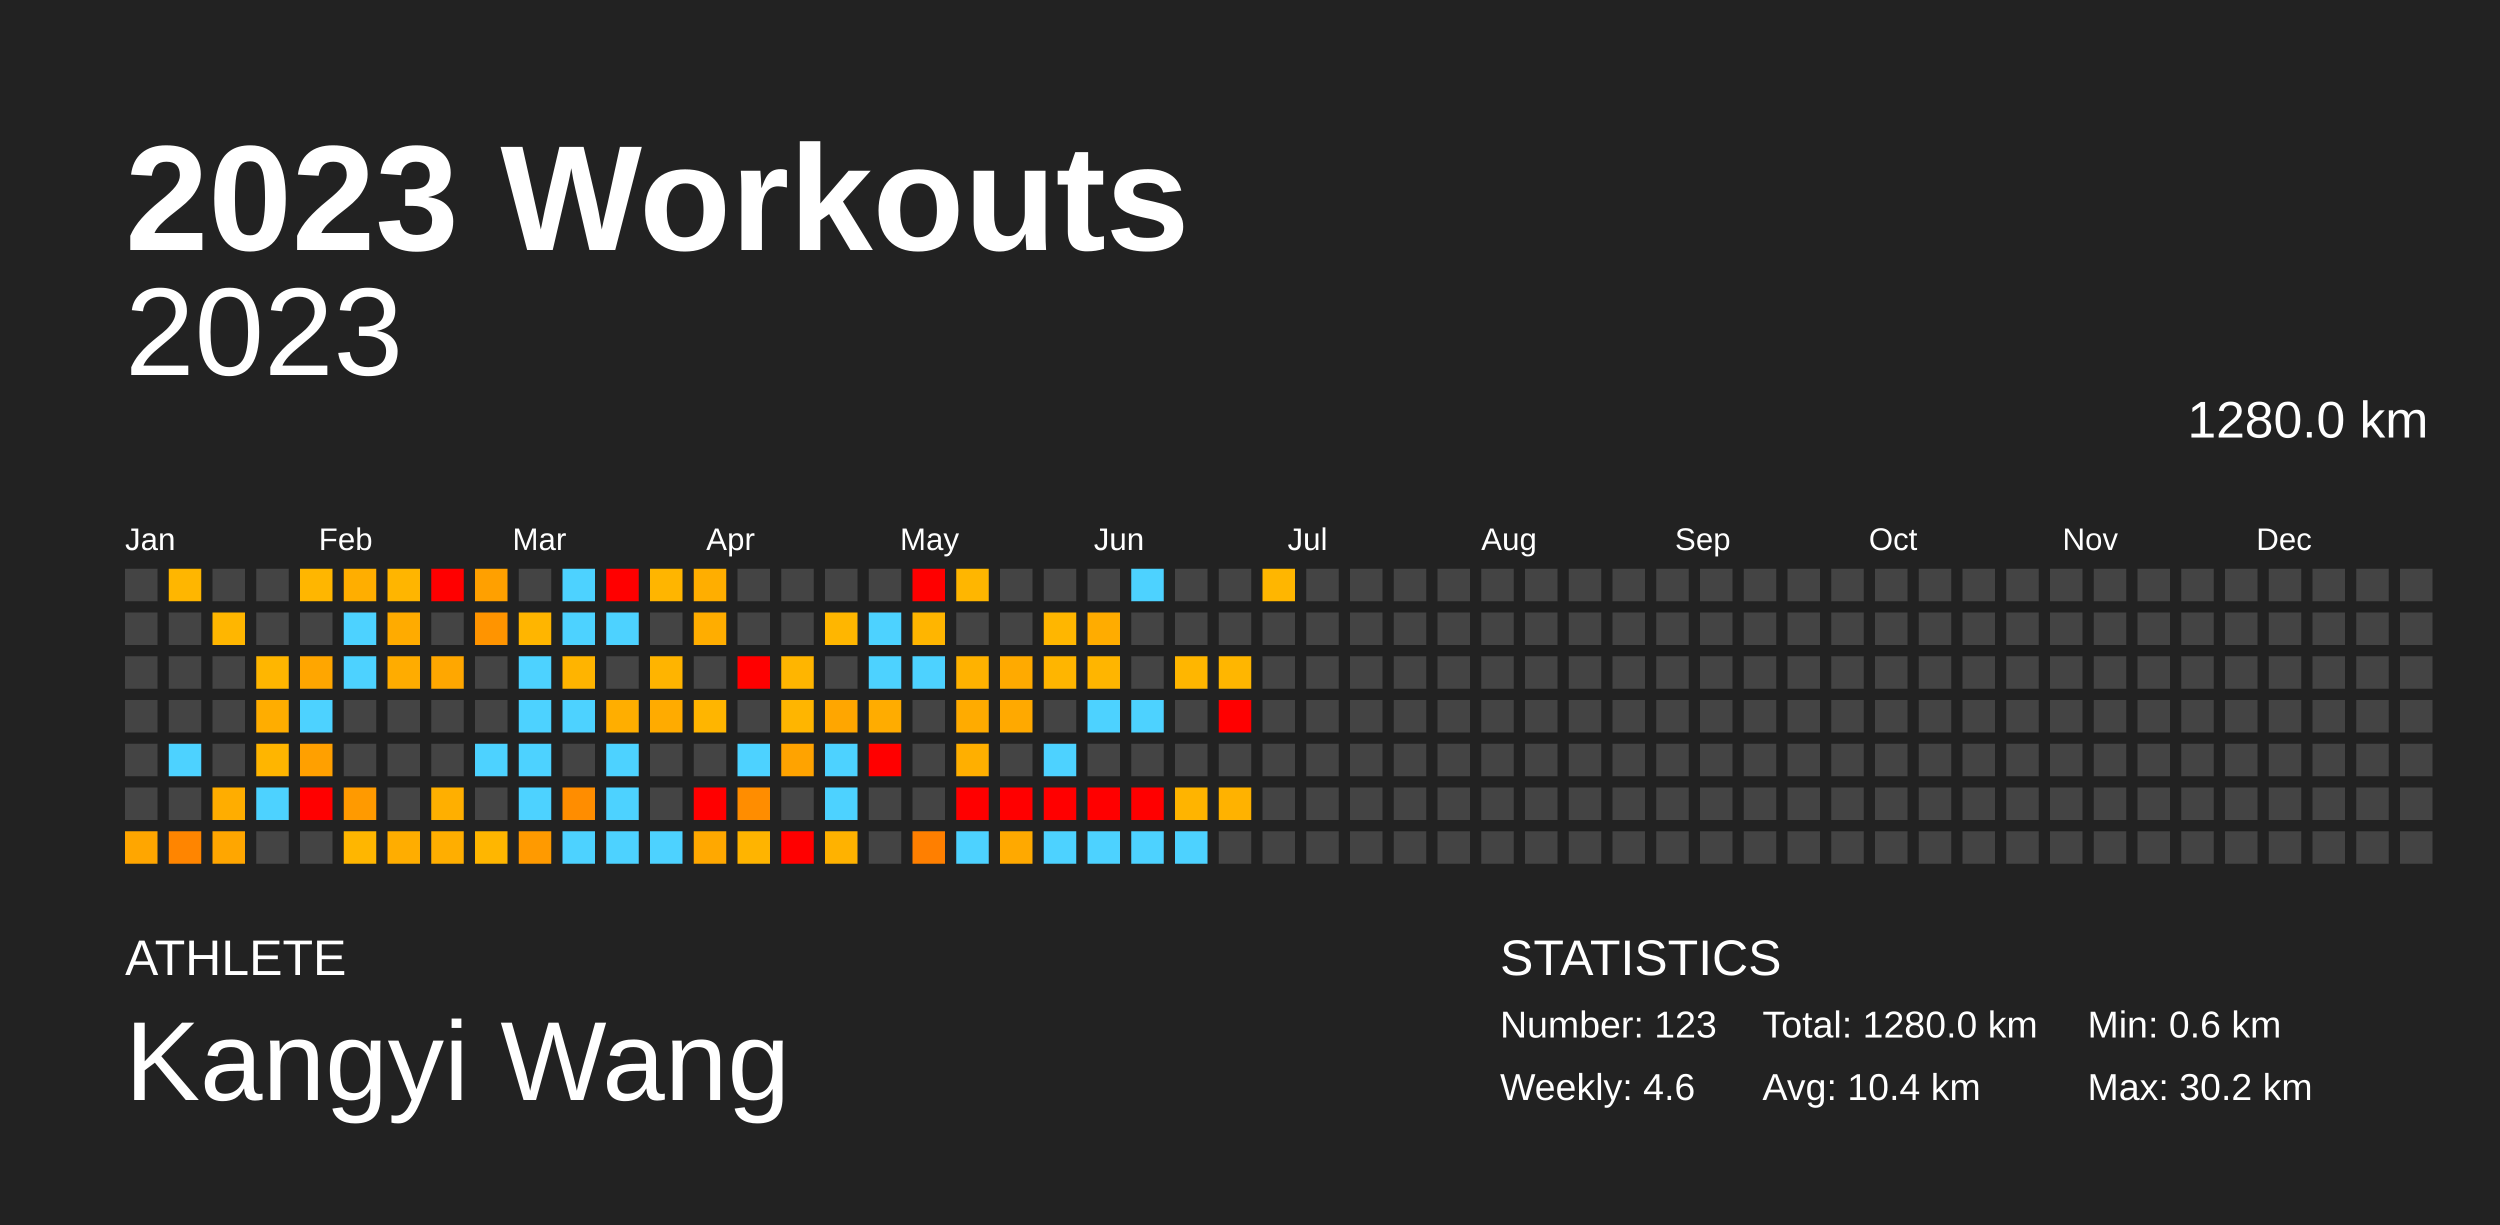
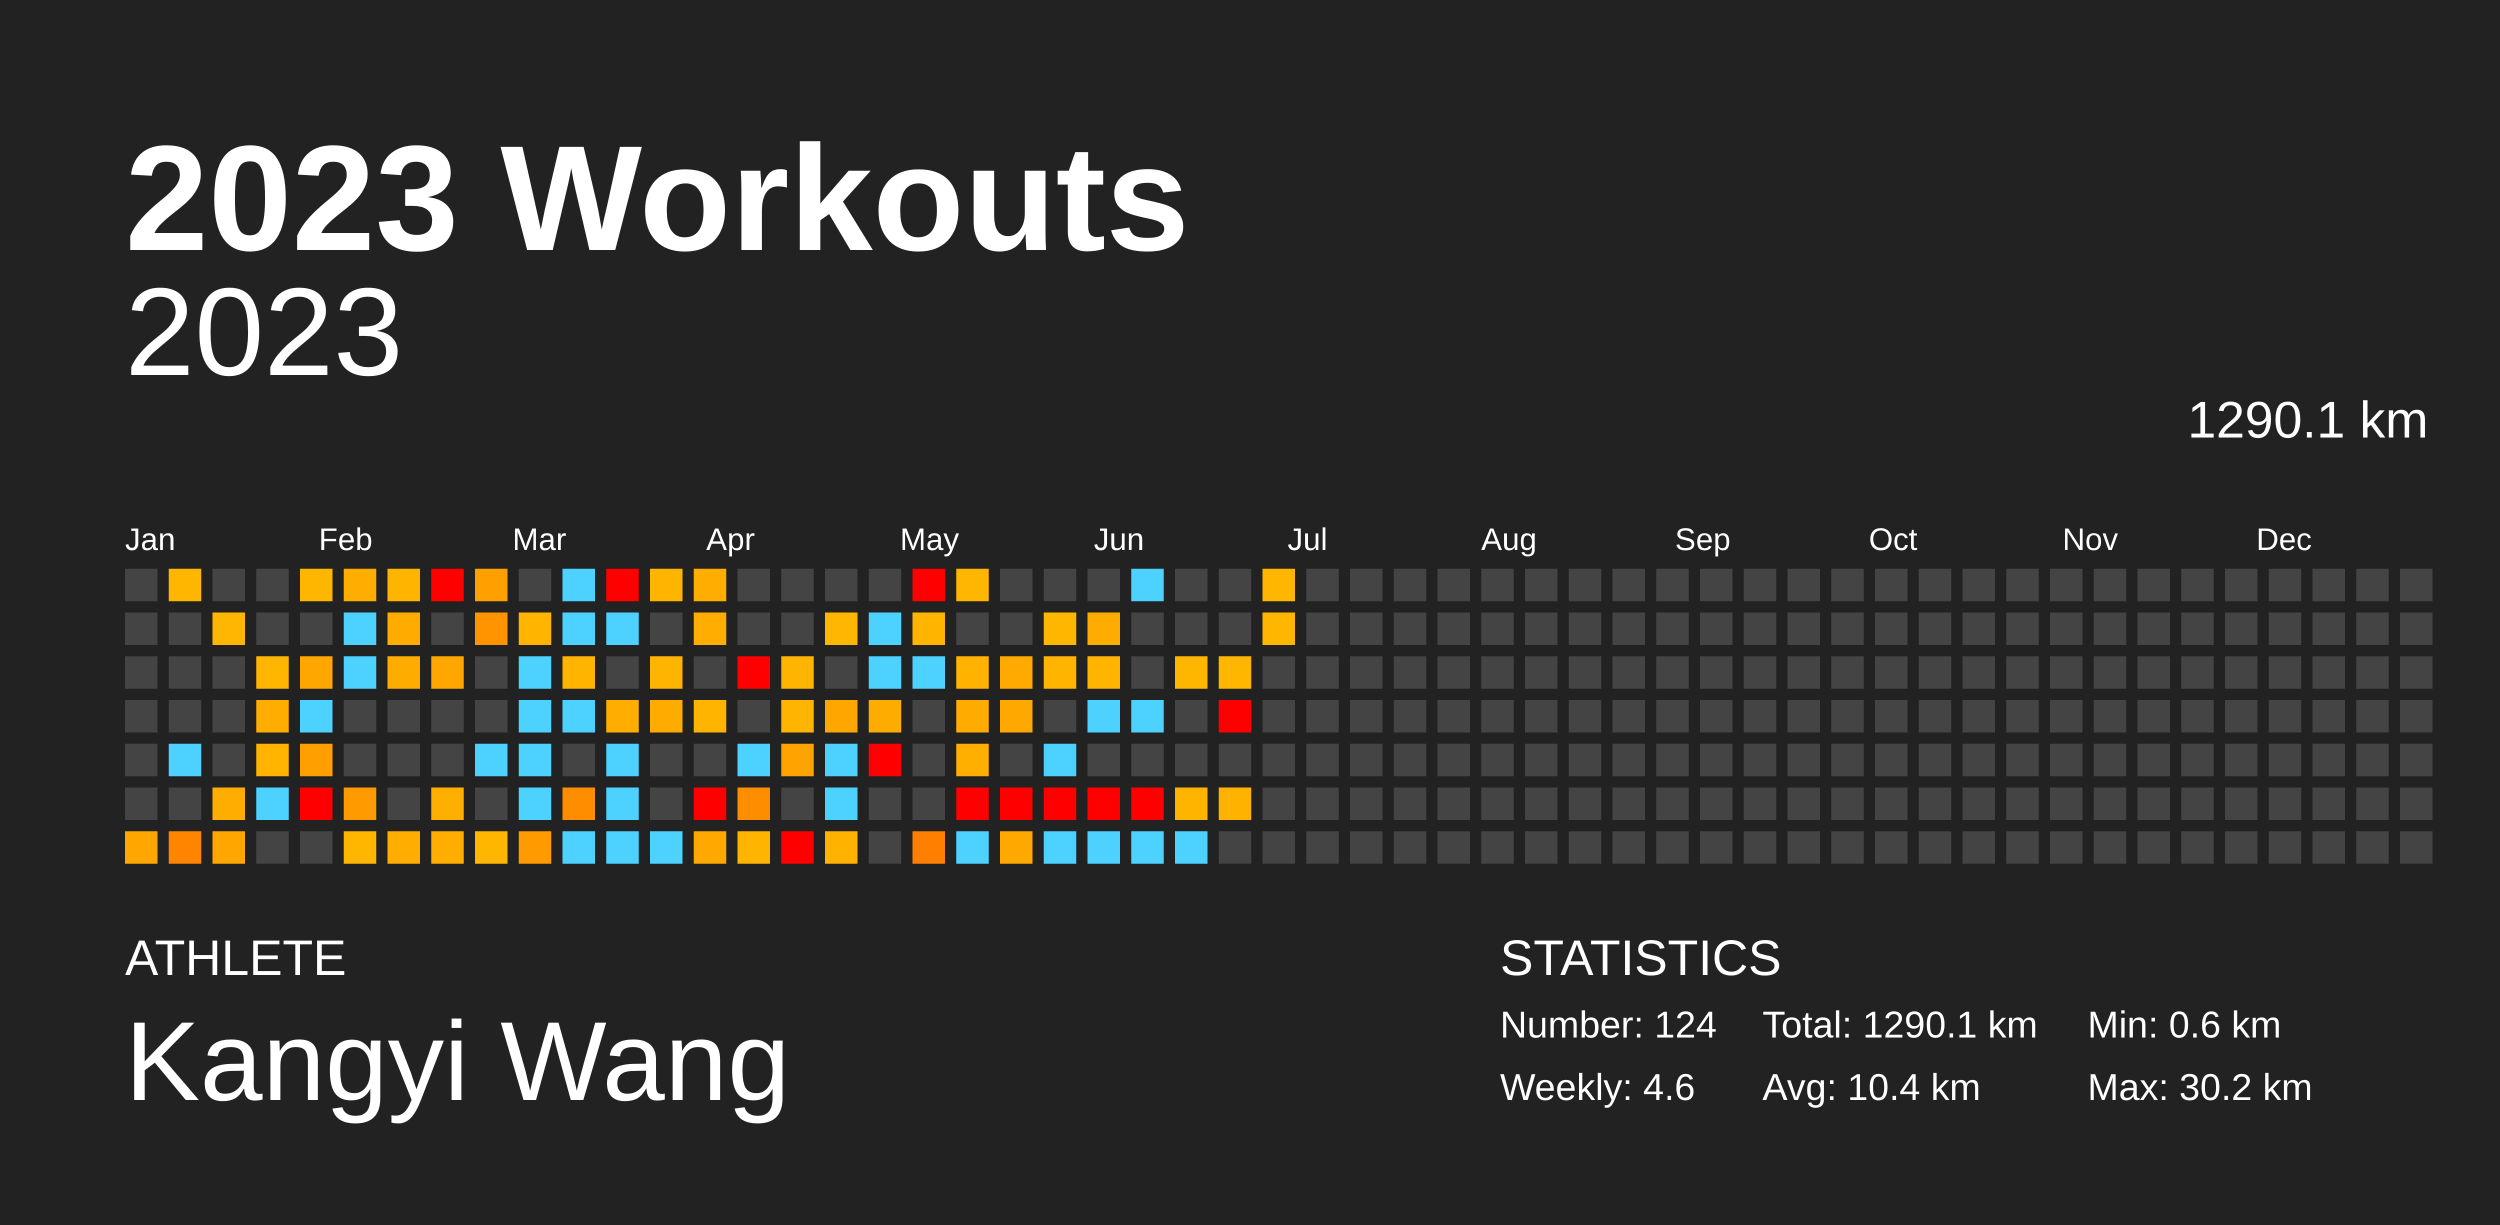
<svg xmlns="http://www.w3.org/2000/svg" baseProfile="full" height="98mm" version="1.1" viewBox="0,0,200,98" width="200mm">
  <defs />
  <rect fill="#222222" height="98" width="200" x="0" y="0" />
  <text fill="#FFFFFF" style="font-size:12px; font-family:Arial; font-weight:bold;" x="10" y="20">2023 Workouts</text>
  <text fill="#FFFFFF" style="font-size:4px; font-family:Arial" x="10" y="78">ATHLETE</text>
  <text fill="#FFFFFF" style="font-size:9px; font-family:Arial" x="10" y="88">Kangyi Wang</text>
  <text fill="#FFFFFF" style="font-size:4px; font-family:Arial" x="120" y="78">STATISTICS</text>
-   <text fill="#FFFFFF" style="font-size:3px; font-family:Arial" x="120" y="83">Number: 123</text>
+   <text fill="#FFFFFF" style="font-size:3px; font-family:Arial" x="120" y="83">Number: 124</text>
  <text fill="#FFFFFF" style="font-size:3px; font-family:Arial" x="120" y="88">Weekly: 4.6</text>
-   <text fill="#FFFFFF" style="font-size:3px; font-family:Arial" x="141" y="83">Total: 1280.0 km</text>
+   <text fill="#FFFFFF" style="font-size:3px; font-family:Arial" x="141" y="83">Total: 1290.1 km</text>
  <text fill="#FFFFFF" style="font-size:3px; font-family:Arial" x="141" y="88">Avg: 10.4 km</text>
  <text fill="#FFFFFF" style="font-size:3px; font-family:Arial" x="167" y="83">Min: 0.6 km</text>
  <text fill="#FFFFFF" style="font-size:3px; font-family:Arial" x="167" y="88">Max: 30.2 km</text>
  <text alignment-baseline="hanging" fill="#FFFFFF" style="font-size:10.0px; font-family:Arial;" x="10" y="30">2023</text>
-   <text alignment-baseline="hanging" fill="#FFFFFF" style="font-size:4.125px; font-family:Arial;" x="175" y="35">1280.0 km</text>
+   <text alignment-baseline="hanging" fill="#FFFFFF" style="font-size:4.125px; font-family:Arial;" x="175" y="35">1290.1 km</text>
  <text fill="#FFFFFF" style="font-size:2.5px; font-family:Arial" x="10.0" y="44">Jan</text>
  <text fill="#FFFFFF" style="font-size:2.5px; font-family:Arial" x="25.5" y="44">Feb</text>
  <text fill="#FFFFFF" style="font-size:2.5px; font-family:Arial" x="41.0" y="44">Mar</text>
  <text fill="#FFFFFF" style="font-size:2.5px; font-family:Arial" x="56.5" y="44">Apr</text>
  <text fill="#FFFFFF" style="font-size:2.5px; font-family:Arial" x="72.0" y="44">May</text>
  <text fill="#FFFFFF" style="font-size:2.5px; font-family:Arial" x="87.5" y="44">Jun</text>
  <text fill="#FFFFFF" style="font-size:2.5px; font-family:Arial" x="103.0" y="44">Jul</text>
  <text fill="#FFFFFF" style="font-size:2.5px; font-family:Arial" x="118.5" y="44">Aug</text>
  <text fill="#FFFFFF" style="font-size:2.5px; font-family:Arial" x="134.0" y="44">Sep</text>
  <text fill="#FFFFFF" style="font-size:2.5px; font-family:Arial" x="149.5" y="44">Oct</text>
  <text fill="#FFFFFF" style="font-size:2.5px; font-family:Arial" x="165.0" y="44">Nov</text>
  <text fill="#FFFFFF" style="font-size:2.5px; font-family:Arial" x="180.5" y="44">Dec</text>
  <rect fill="#444444" height="2.6" width="2.6" x="10.0" y="45.5" />
  <rect fill="#444444" height="2.6" width="2.6" x="10.0" y="49.0" />
  <rect fill="#444444" height="2.6" width="2.6" x="10.0" y="52.5" />
  <rect fill="#444444" height="2.6" width="2.6" x="10.0" y="56.0" />
  <rect fill="#444444" height="2.6" width="2.6" x="10.0" y="59.5" />
  <rect fill="#444444" height="2.6" width="2.6" x="10.0" y="63.0" />
  <rect fill="#ffa600" height="2.6" width="2.6" x="10.0" y="66.5" />
  <rect fill="#ffb600" height="2.6" width="2.6" x="13.5" y="45.5" />
  <rect fill="#444444" height="2.6" width="2.6" x="13.5" y="49.0" />
  <rect fill="#444444" height="2.6" width="2.6" x="13.5" y="52.5" />
  <rect fill="#444444" height="2.6" width="2.6" x="13.5" y="56.0" />
  <rect fill="#4dd2ff" height="2.6" width="2.6" x="13.5" y="59.5" />
  <rect fill="#444444" height="2.6" width="2.6" x="13.5" y="63.0" />
  <rect fill="#ff8500" height="2.6" width="2.6" x="13.5" y="66.5" />
  <rect fill="#444444" height="2.6" width="2.6" x="17.0" y="45.5" />
  <rect fill="#ffb600" height="2.6" width="2.6" x="17.0" y="49.0" />
  <rect fill="#444444" height="2.6" width="2.6" x="17.0" y="52.5" />
  <rect fill="#444444" height="2.6" width="2.6" x="17.0" y="56.0" />
  <rect fill="#444444" height="2.6" width="2.6" x="17.0" y="59.5" />
  <rect fill="#ffad00" height="2.6" width="2.6" x="17.0" y="63.0" />
  <rect fill="#ffa600" height="2.6" width="2.6" x="17.0" y="66.5" />
  <rect fill="#444444" height="2.6" width="2.6" x="20.5" y="45.5" />
  <rect fill="#444444" height="2.6" width="2.6" x="20.5" y="49.0" />
  <rect fill="#ffb600" height="2.6" width="2.6" x="20.5" y="52.5" />
  <rect fill="#ffad00" height="2.6" width="2.6" x="20.5" y="56.0" />
  <rect fill="#ffb500" height="2.6" width="2.6" x="20.5" y="59.5" />
  <rect fill="#4dd2ff" height="2.6" width="2.6" x="20.5" y="63.0" />
  <rect fill="#444444" height="2.6" width="2.6" x="20.5" y="66.5" />
  <rect fill="#ffb600" height="2.6" width="2.6" x="24.0" y="45.5" />
  <rect fill="#444444" height="2.6" width="2.6" x="24.0" y="49.0" />
  <rect fill="#ffa600" height="2.6" width="2.6" x="24.0" y="52.5" />
  <rect fill="#4dd2ff" height="2.6" width="2.6" x="24.0" y="56.0" />
  <rect fill="#ffa000" height="2.6" width="2.6" x="24.0" y="59.5" />
  <rect fill="red" height="2.6" width="2.6" x="24.0" y="63.0" />
  <rect fill="#444444" height="2.6" width="2.6" x="24.0" y="66.5" />
  <rect fill="#ffae00" height="2.6" width="2.6" x="27.5" y="45.5" />
  <rect fill="#4dd2ff" height="2.6" width="2.6" x="27.5" y="49.0" />
  <rect fill="#4dd2ff" height="2.6" width="2.6" x="27.5" y="52.5" />
  <rect fill="#444444" height="2.6" width="2.6" x="27.5" y="56.0" />
  <rect fill="#444444" height="2.6" width="2.6" x="27.5" y="59.5" />
  <rect fill="#ff9a00" height="2.6" width="2.6" x="27.5" y="63.0" />
  <rect fill="#ffb600" height="2.6" width="2.6" x="27.5" y="66.5" />
  <rect fill="#ffb500" height="2.6" width="2.6" x="31.0" y="45.5" />
  <rect fill="#ffab00" height="2.6" width="2.6" x="31.0" y="49.0" />
  <rect fill="#ffac00" height="2.6" width="2.6" x="31.0" y="52.5" />
  <rect fill="#444444" height="2.6" width="2.6" x="31.0" y="56.0" />
  <rect fill="#444444" height="2.6" width="2.6" x="31.0" y="59.5" />
  <rect fill="#444444" height="2.6" width="2.6" x="31.0" y="63.0" />
  <rect fill="#ffad00" height="2.6" width="2.6" x="31.0" y="66.5" />
  <rect fill="red" height="2.6" width="2.6" x="34.5" y="45.5" />
  <rect fill="#444444" height="2.6" width="2.6" x="34.5" y="49.0" />
  <rect fill="#ffa700" height="2.6" width="2.6" x="34.5" y="52.5" />
  <rect fill="#444444" height="2.6" width="2.6" x="34.5" y="56.0" />
  <rect fill="#444444" height="2.6" width="2.6" x="34.5" y="59.5" />
  <rect fill="#ffaf00" height="2.6" width="2.6" x="34.5" y="63.0" />
  <rect fill="#ffae00" height="2.6" width="2.6" x="34.5" y="66.5" />
  <rect fill="#ffa000" height="2.6" width="2.6" x="38.0" y="45.5" />
  <rect fill="#ff9400" height="2.6" width="2.6" x="38.0" y="49.0" />
  <rect fill="#444444" height="2.6" width="2.6" x="38.0" y="52.5" />
  <rect fill="#444444" height="2.6" width="2.6" x="38.0" y="56.0" />
  <rect fill="#4dd2ff" height="2.6" width="2.6" x="38.0" y="59.5" />
  <rect fill="#444444" height="2.6" width="2.6" x="38.0" y="63.0" />
  <rect fill="#ffb600" height="2.6" width="2.6" x="38.0" y="66.5" />
  <rect fill="#444444" height="2.6" width="2.6" x="41.5" y="45.5" />
  <rect fill="#ffb500" height="2.6" width="2.6" x="41.5" y="49.0" />
  <rect fill="#4dd2ff" height="2.6" width="2.6" x="41.5" y="52.5" />
  <rect fill="#4dd2ff" height="2.6" width="2.6" x="41.5" y="56.0" />
  <rect fill="#4dd2ff" height="2.6" width="2.6" x="41.5" y="59.5" />
  <rect fill="#4dd2ff" height="2.6" width="2.6" x="41.5" y="63.0" />
  <rect fill="#ff9a00" height="2.6" width="2.6" x="41.5" y="66.5" />
  <rect fill="#4dd2ff" height="2.6" width="2.6" x="45.0" y="45.5" />
  <rect fill="#4dd2ff" height="2.6" width="2.6" x="45.0" y="49.0" />
  <rect fill="#ffb400" height="2.6" width="2.6" x="45.0" y="52.5" />
  <rect fill="#4dd2ff" height="2.6" width="2.6" x="45.0" y="56.0" />
  <rect fill="#444444" height="2.6" width="2.6" x="45.0" y="59.5" />
  <rect fill="#ff8d00" height="2.6" width="2.6" x="45.0" y="63.0" />
  <rect fill="#4dd2ff" height="2.6" width="2.6" x="45.0" y="66.5" />
  <rect fill="red" height="2.6" width="2.6" x="48.5" y="45.5" />
  <rect fill="#4dd2ff" height="2.6" width="2.6" x="48.5" y="49.0" />
  <rect fill="#444444" height="2.6" width="2.6" x="48.5" y="52.5" />
  <rect fill="#ffae00" height="2.6" width="2.6" x="48.5" y="56.0" />
  <rect fill="#4dd2ff" height="2.6" width="2.6" x="48.5" y="59.5" />
  <rect fill="#4dd2ff" height="2.6" width="2.6" x="48.5" y="63.0" />
  <rect fill="#4dd2ff" height="2.6" width="2.6" x="48.5" y="66.5" />
  <rect fill="#ffb500" height="2.6" width="2.6" x="52.0" y="45.5" />
  <rect fill="#444444" height="2.6" width="2.6" x="52.0" y="49.0" />
  <rect fill="#ffb400" height="2.6" width="2.6" x="52.0" y="52.5" />
  <rect fill="#ffab00" height="2.6" width="2.6" x="52.0" y="56.0" />
  <rect fill="#444444" height="2.6" width="2.6" x="52.0" y="59.5" />
  <rect fill="#444444" height="2.6" width="2.6" x="52.0" y="63.0" />
  <rect fill="#4dd2ff" height="2.6" width="2.6" x="52.0" y="66.5" />
  <rect fill="#ffae00" height="2.6" width="2.6" x="55.5" y="45.5" />
  <rect fill="#ffad00" height="2.6" width="2.6" x="55.5" y="49.0" />
  <rect fill="#444444" height="2.6" width="2.6" x="55.5" y="52.5" />
  <rect fill="#ffb500" height="2.6" width="2.6" x="55.5" y="56.0" />
  <rect fill="#444444" height="2.6" width="2.6" x="55.5" y="59.5" />
  <rect fill="red" height="2.6" width="2.6" x="55.5" y="63.0" />
  <rect fill="#ffa800" height="2.6" width="2.6" x="55.5" y="66.5" />
  <rect fill="#444444" height="2.6" width="2.6" x="59.0" y="45.5" />
  <rect fill="#444444" height="2.6" width="2.6" x="59.0" y="49.0" />
  <rect fill="red" height="2.6" width="2.6" x="59.0" y="52.5" />
  <rect fill="#444444" height="2.6" width="2.6" x="59.0" y="56.0" />
  <rect fill="#4dd2ff" height="2.6" width="2.6" x="59.0" y="59.5" />
  <rect fill="#ff8d00" height="2.6" width="2.6" x="59.0" y="63.0" />
  <rect fill="#ffb400" height="2.6" width="2.6" x="59.0" y="66.5" />
  <rect fill="#444444" height="2.6" width="2.6" x="62.5" y="45.5" />
  <rect fill="#444444" height="2.6" width="2.6" x="62.5" y="49.0" />
  <rect fill="#ffb500" height="2.6" width="2.6" x="62.5" y="52.5" />
  <rect fill="#ffb500" height="2.6" width="2.6" x="62.5" y="56.0" />
  <rect fill="#ffa300" height="2.6" width="2.6" x="62.5" y="59.5" />
  <rect fill="#444444" height="2.6" width="2.6" x="62.5" y="63.0" />
  <rect fill="red" height="2.6" width="2.6" x="62.5" y="66.5" />
  <rect fill="#444444" height="2.6" width="2.6" x="66.0" y="45.5" />
  <rect fill="#ffb600" height="2.6" width="2.6" x="66.0" y="49.0" />
  <rect fill="#444444" height="2.6" width="2.6" x="66.0" y="52.5" />
  <rect fill="#ffa600" height="2.6" width="2.6" x="66.0" y="56.0" />
  <rect fill="#4dd2ff" height="2.6" width="2.6" x="66.0" y="59.5" />
  <rect fill="#4dd2ff" height="2.6" width="2.6" x="66.0" y="63.0" />
  <rect fill="#ffb200" height="2.6" width="2.6" x="66.0" y="66.5" />
  <rect fill="#444444" height="2.6" width="2.6" x="69.5" y="45.5" />
  <rect fill="#4dd2ff" height="2.6" width="2.6" x="69.5" y="49.0" />
  <rect fill="#4dd2ff" height="2.6" width="2.6" x="69.5" y="52.5" />
  <rect fill="#ffac00" height="2.6" width="2.6" x="69.5" y="56.0" />
  <rect fill="red" height="2.6" width="2.6" x="69.5" y="59.5" />
  <rect fill="#444444" height="2.6" width="2.6" x="69.5" y="63.0" />
  <rect fill="#444444" height="2.6" width="2.6" x="69.5" y="66.5" />
  <rect fill="red" height="2.6" width="2.6" x="73.0" y="45.5" />
  <rect fill="#ffb500" height="2.6" width="2.6" x="73.0" y="49.0" />
  <rect fill="#4dd2ff" height="2.6" width="2.6" x="73.0" y="52.5" />
  <rect fill="#444444" height="2.6" width="2.6" x="73.0" y="56.0" />
  <rect fill="#444444" height="2.6" width="2.6" x="73.0" y="59.5" />
  <rect fill="#444444" height="2.6" width="2.6" x="73.0" y="63.0" />
  <rect fill="#ff7f00" height="2.6" width="2.6" x="73.0" y="66.5" />
  <rect fill="#ffb600" height="2.6" width="2.6" x="76.5" y="45.5" />
  <rect fill="#444444" height="2.6" width="2.6" x="76.5" y="49.0" />
  <rect fill="#ffb200" height="2.6" width="2.6" x="76.5" y="52.5" />
  <rect fill="#ffab00" height="2.6" width="2.6" x="76.5" y="56.0" />
  <rect fill="#ffaf00" height="2.6" width="2.6" x="76.5" y="59.5" />
  <rect fill="red" height="2.6" width="2.6" x="76.5" y="63.0" />
  <rect fill="#4dd2ff" height="2.6" width="2.6" x="76.5" y="66.5" />
  <rect fill="#444444" height="2.6" width="2.6" x="80.0" y="45.5" />
  <rect fill="#444444" height="2.6" width="2.6" x="80.0" y="49.0" />
  <rect fill="#ffaa00" height="2.6" width="2.6" x="80.0" y="52.5" />
  <rect fill="#ffa900" height="2.6" width="2.6" x="80.0" y="56.0" />
  <rect fill="#444444" height="2.6" width="2.6" x="80.0" y="59.5" />
  <rect fill="red" height="2.6" width="2.6" x="80.0" y="63.0" />
  <rect fill="#ffa900" height="2.6" width="2.6" x="80.0" y="66.5" />
  <rect fill="#444444" height="2.6" width="2.6" x="83.5" y="45.5" />
  <rect fill="#ffb600" height="2.6" width="2.6" x="83.5" y="49.0" />
  <rect fill="#ffb500" height="2.6" width="2.6" x="83.5" y="52.5" />
  <rect fill="#444444" height="2.6" width="2.6" x="83.5" y="56.0" />
  <rect fill="#4dd2ff" height="2.6" width="2.6" x="83.5" y="59.5" />
  <rect fill="red" height="2.6" width="2.6" x="83.5" y="63.0" />
  <rect fill="#4dd2ff" height="2.6" width="2.6" x="83.5" y="66.5" />
  <rect fill="#444444" height="2.6" width="2.6" x="87.0" y="45.5" />
  <rect fill="#ffac00" height="2.6" width="2.6" x="87.0" y="49.0" />
  <rect fill="#ffb500" height="2.6" width="2.6" x="87.0" y="52.5" />
  <rect fill="#4dd2ff" height="2.6" width="2.6" x="87.0" y="56.0" />
  <rect fill="#444444" height="2.6" width="2.6" x="87.0" y="59.5" />
  <rect fill="red" height="2.6" width="2.6" x="87.0" y="63.0" />
  <rect fill="#4dd2ff" height="2.6" width="2.6" x="87.0" y="66.5" />
  <rect fill="#4dd2ff" height="2.6" width="2.6" x="90.5" y="45.5" />
  <rect fill="#444444" height="2.6" width="2.6" x="90.5" y="49.0" />
  <rect fill="#444444" height="2.6" width="2.6" x="90.5" y="52.5" />
  <rect fill="#4dd2ff" height="2.6" width="2.6" x="90.5" y="56.0" />
  <rect fill="#444444" height="2.6" width="2.6" x="90.5" y="59.5" />
  <rect fill="red" height="2.6" width="2.6" x="90.5" y="63.0" />
  <rect fill="#4dd2ff" height="2.6" width="2.6" x="90.5" y="66.5" />
  <rect fill="#444444" height="2.6" width="2.6" x="94.0" y="45.5" />
  <rect fill="#444444" height="2.6" width="2.6" x="94.0" y="49.0" />
  <rect fill="#ffb600" height="2.6" width="2.6" x="94.0" y="52.5" />
  <rect fill="#444444" height="2.6" width="2.6" x="94.0" y="56.0" />
  <rect fill="#444444" height="2.6" width="2.6" x="94.0" y="59.5" />
  <rect fill="#ffb400" height="2.6" width="2.6" x="94.0" y="63.0" />
  <rect fill="#4dd2ff" height="2.6" width="2.6" x="94.0" y="66.5" />
  <rect fill="#444444" height="2.6" width="2.6" x="97.5" y="45.5" />
  <rect fill="#444444" height="2.6" width="2.6" x="97.5" y="49.0" />
  <rect fill="#ffb600" height="2.6" width="2.6" x="97.5" y="52.5" />
  <rect fill="red" height="2.6" width="2.6" x="97.5" y="56.0" />
  <rect fill="#444444" height="2.6" width="2.6" x="97.5" y="59.5" />
  <rect fill="#ffb200" height="2.6" width="2.6" x="97.5" y="63.0" />
  <rect fill="#444444" height="2.6" width="2.6" x="97.5" y="66.5" />
  <rect fill="#ffb600" height="2.6" width="2.6" x="101.0" y="45.5" />
-   <rect fill="#444444" height="2.6" width="2.6" x="101.0" y="49.0" />
+   <rect fill="#ffb600" height="2.6" width="2.6" x="101.0" y="49.0" />
  <rect fill="#444444" height="2.6" width="2.6" x="101.0" y="52.5" />
  <rect fill="#444444" height="2.6" width="2.6" x="101.0" y="56.0" />
  <rect fill="#444444" height="2.6" width="2.6" x="101.0" y="59.5" />
  <rect fill="#444444" height="2.6" width="2.6" x="101.0" y="63.0" />
  <rect fill="#444444" height="2.6" width="2.6" x="101.0" y="66.5" />
  <rect fill="#444444" height="2.6" width="2.6" x="104.5" y="45.5" />
  <rect fill="#444444" height="2.6" width="2.6" x="104.5" y="49.0" />
  <rect fill="#444444" height="2.6" width="2.6" x="104.5" y="52.5" />
  <rect fill="#444444" height="2.6" width="2.6" x="104.5" y="56.0" />
  <rect fill="#444444" height="2.6" width="2.6" x="104.5" y="59.5" />
  <rect fill="#444444" height="2.6" width="2.6" x="104.5" y="63.0" />
  <rect fill="#444444" height="2.6" width="2.6" x="104.5" y="66.5" />
  <rect fill="#444444" height="2.6" width="2.6" x="108.0" y="45.5" />
  <rect fill="#444444" height="2.6" width="2.6" x="108.0" y="49.0" />
  <rect fill="#444444" height="2.6" width="2.6" x="108.0" y="52.5" />
  <rect fill="#444444" height="2.6" width="2.6" x="108.0" y="56.0" />
  <rect fill="#444444" height="2.6" width="2.6" x="108.0" y="59.5" />
  <rect fill="#444444" height="2.6" width="2.6" x="108.0" y="63.0" />
  <rect fill="#444444" height="2.6" width="2.6" x="108.0" y="66.5" />
  <rect fill="#444444" height="2.6" width="2.6" x="111.5" y="45.5" />
  <rect fill="#444444" height="2.6" width="2.6" x="111.5" y="49.0" />
  <rect fill="#444444" height="2.6" width="2.6" x="111.5" y="52.5" />
  <rect fill="#444444" height="2.6" width="2.6" x="111.5" y="56.0" />
  <rect fill="#444444" height="2.6" width="2.6" x="111.5" y="59.5" />
  <rect fill="#444444" height="2.6" width="2.6" x="111.5" y="63.0" />
  <rect fill="#444444" height="2.6" width="2.6" x="111.5" y="66.5" />
  <rect fill="#444444" height="2.6" width="2.6" x="115.0" y="45.5" />
  <rect fill="#444444" height="2.6" width="2.6" x="115.0" y="49.0" />
  <rect fill="#444444" height="2.6" width="2.6" x="115.0" y="52.5" />
  <rect fill="#444444" height="2.6" width="2.6" x="115.0" y="56.0" />
  <rect fill="#444444" height="2.6" width="2.6" x="115.0" y="59.5" />
  <rect fill="#444444" height="2.6" width="2.6" x="115.0" y="63.0" />
  <rect fill="#444444" height="2.6" width="2.6" x="115.0" y="66.5" />
  <rect fill="#444444" height="2.6" width="2.6" x="118.5" y="45.5" />
  <rect fill="#444444" height="2.6" width="2.6" x="118.5" y="49.0" />
  <rect fill="#444444" height="2.6" width="2.6" x="118.5" y="52.5" />
  <rect fill="#444444" height="2.6" width="2.6" x="118.5" y="56.0" />
  <rect fill="#444444" height="2.6" width="2.6" x="118.5" y="59.5" />
  <rect fill="#444444" height="2.6" width="2.6" x="118.5" y="63.0" />
  <rect fill="#444444" height="2.6" width="2.6" x="118.5" y="66.5" />
  <rect fill="#444444" height="2.6" width="2.6" x="122.0" y="45.5" />
  <rect fill="#444444" height="2.6" width="2.6" x="122.0" y="49.0" />
  <rect fill="#444444" height="2.6" width="2.6" x="122.0" y="52.5" />
  <rect fill="#444444" height="2.6" width="2.6" x="122.0" y="56.0" />
  <rect fill="#444444" height="2.6" width="2.6" x="122.0" y="59.5" />
  <rect fill="#444444" height="2.6" width="2.6" x="122.0" y="63.0" />
  <rect fill="#444444" height="2.6" width="2.6" x="122.0" y="66.5" />
  <rect fill="#444444" height="2.6" width="2.6" x="125.5" y="45.5" />
  <rect fill="#444444" height="2.6" width="2.6" x="125.5" y="49.0" />
  <rect fill="#444444" height="2.6" width="2.6" x="125.5" y="52.5" />
  <rect fill="#444444" height="2.6" width="2.6" x="125.5" y="56.0" />
  <rect fill="#444444" height="2.6" width="2.6" x="125.5" y="59.5" />
  <rect fill="#444444" height="2.6" width="2.6" x="125.5" y="63.0" />
  <rect fill="#444444" height="2.6" width="2.6" x="125.5" y="66.5" />
  <rect fill="#444444" height="2.6" width="2.6" x="129.0" y="45.5" />
  <rect fill="#444444" height="2.6" width="2.6" x="129.0" y="49.0" />
  <rect fill="#444444" height="2.6" width="2.6" x="129.0" y="52.5" />
  <rect fill="#444444" height="2.6" width="2.6" x="129.0" y="56.0" />
  <rect fill="#444444" height="2.6" width="2.6" x="129.0" y="59.5" />
  <rect fill="#444444" height="2.6" width="2.6" x="129.0" y="63.0" />
  <rect fill="#444444" height="2.6" width="2.6" x="129.0" y="66.5" />
  <rect fill="#444444" height="2.6" width="2.6" x="132.5" y="45.5" />
  <rect fill="#444444" height="2.6" width="2.6" x="132.5" y="49.0" />
  <rect fill="#444444" height="2.6" width="2.6" x="132.5" y="52.5" />
  <rect fill="#444444" height="2.6" width="2.6" x="132.5" y="56.0" />
  <rect fill="#444444" height="2.6" width="2.6" x="132.5" y="59.5" />
  <rect fill="#444444" height="2.6" width="2.6" x="132.5" y="63.0" />
  <rect fill="#444444" height="2.6" width="2.6" x="132.5" y="66.5" />
  <rect fill="#444444" height="2.6" width="2.6" x="136.0" y="45.5" />
  <rect fill="#444444" height="2.6" width="2.6" x="136.0" y="49.0" />
  <rect fill="#444444" height="2.6" width="2.6" x="136.0" y="52.5" />
  <rect fill="#444444" height="2.6" width="2.6" x="136.0" y="56.0" />
  <rect fill="#444444" height="2.6" width="2.6" x="136.0" y="59.5" />
  <rect fill="#444444" height="2.6" width="2.6" x="136.0" y="63.0" />
  <rect fill="#444444" height="2.6" width="2.6" x="136.0" y="66.5" />
  <rect fill="#444444" height="2.6" width="2.6" x="139.5" y="45.5" />
  <rect fill="#444444" height="2.6" width="2.6" x="139.5" y="49.0" />
  <rect fill="#444444" height="2.6" width="2.6" x="139.5" y="52.5" />
  <rect fill="#444444" height="2.6" width="2.6" x="139.5" y="56.0" />
  <rect fill="#444444" height="2.6" width="2.6" x="139.5" y="59.5" />
  <rect fill="#444444" height="2.6" width="2.6" x="139.5" y="63.0" />
  <rect fill="#444444" height="2.6" width="2.6" x="139.5" y="66.5" />
  <rect fill="#444444" height="2.6" width="2.6" x="143.0" y="45.5" />
  <rect fill="#444444" height="2.6" width="2.6" x="143.0" y="49.0" />
  <rect fill="#444444" height="2.6" width="2.6" x="143.0" y="52.5" />
  <rect fill="#444444" height="2.6" width="2.6" x="143.0" y="56.0" />
  <rect fill="#444444" height="2.6" width="2.6" x="143.0" y="59.5" />
  <rect fill="#444444" height="2.6" width="2.6" x="143.0" y="63.0" />
  <rect fill="#444444" height="2.6" width="2.6" x="143.0" y="66.5" />
  <rect fill="#444444" height="2.6" width="2.6" x="146.5" y="45.5" />
  <rect fill="#444444" height="2.6" width="2.6" x="146.5" y="49.0" />
  <rect fill="#444444" height="2.6" width="2.6" x="146.5" y="52.5" />
  <rect fill="#444444" height="2.6" width="2.6" x="146.5" y="56.0" />
  <rect fill="#444444" height="2.6" width="2.6" x="146.5" y="59.5" />
  <rect fill="#444444" height="2.6" width="2.6" x="146.5" y="63.0" />
  <rect fill="#444444" height="2.6" width="2.6" x="146.5" y="66.5" />
  <rect fill="#444444" height="2.6" width="2.6" x="150.0" y="45.5" />
  <rect fill="#444444" height="2.6" width="2.6" x="150.0" y="49.0" />
  <rect fill="#444444" height="2.6" width="2.6" x="150.0" y="52.5" />
  <rect fill="#444444" height="2.6" width="2.6" x="150.0" y="56.0" />
  <rect fill="#444444" height="2.6" width="2.6" x="150.0" y="59.5" />
  <rect fill="#444444" height="2.6" width="2.6" x="150.0" y="63.0" />
  <rect fill="#444444" height="2.6" width="2.6" x="150.0" y="66.5" />
  <rect fill="#444444" height="2.6" width="2.6" x="153.5" y="45.5" />
  <rect fill="#444444" height="2.6" width="2.6" x="153.5" y="49.0" />
  <rect fill="#444444" height="2.6" width="2.6" x="153.5" y="52.5" />
  <rect fill="#444444" height="2.6" width="2.6" x="153.5" y="56.0" />
  <rect fill="#444444" height="2.6" width="2.6" x="153.5" y="59.5" />
  <rect fill="#444444" height="2.6" width="2.6" x="153.5" y="63.0" />
  <rect fill="#444444" height="2.6" width="2.6" x="153.5" y="66.5" />
  <rect fill="#444444" height="2.6" width="2.6" x="157.0" y="45.5" />
  <rect fill="#444444" height="2.6" width="2.6" x="157.0" y="49.0" />
  <rect fill="#444444" height="2.6" width="2.6" x="157.0" y="52.5" />
  <rect fill="#444444" height="2.6" width="2.6" x="157.0" y="56.0" />
  <rect fill="#444444" height="2.6" width="2.6" x="157.0" y="59.5" />
  <rect fill="#444444" height="2.6" width="2.6" x="157.0" y="63.0" />
  <rect fill="#444444" height="2.6" width="2.6" x="157.0" y="66.5" />
  <rect fill="#444444" height="2.6" width="2.6" x="160.5" y="45.5" />
  <rect fill="#444444" height="2.6" width="2.6" x="160.5" y="49.0" />
  <rect fill="#444444" height="2.6" width="2.6" x="160.5" y="52.5" />
  <rect fill="#444444" height="2.6" width="2.6" x="160.5" y="56.0" />
  <rect fill="#444444" height="2.6" width="2.6" x="160.5" y="59.5" />
  <rect fill="#444444" height="2.6" width="2.6" x="160.5" y="63.0" />
  <rect fill="#444444" height="2.6" width="2.6" x="160.5" y="66.5" />
  <rect fill="#444444" height="2.6" width="2.6" x="164.0" y="45.5" />
  <rect fill="#444444" height="2.6" width="2.6" x="164.0" y="49.0" />
  <rect fill="#444444" height="2.6" width="2.6" x="164.0" y="52.5" />
  <rect fill="#444444" height="2.6" width="2.6" x="164.0" y="56.0" />
  <rect fill="#444444" height="2.6" width="2.6" x="164.0" y="59.5" />
  <rect fill="#444444" height="2.6" width="2.6" x="164.0" y="63.0" />
  <rect fill="#444444" height="2.6" width="2.6" x="164.0" y="66.5" />
  <rect fill="#444444" height="2.6" width="2.6" x="167.5" y="45.5" />
  <rect fill="#444444" height="2.6" width="2.6" x="167.5" y="49.0" />
  <rect fill="#444444" height="2.6" width="2.6" x="167.5" y="52.5" />
  <rect fill="#444444" height="2.6" width="2.6" x="167.5" y="56.0" />
  <rect fill="#444444" height="2.6" width="2.6" x="167.5" y="59.5" />
  <rect fill="#444444" height="2.6" width="2.6" x="167.5" y="63.0" />
  <rect fill="#444444" height="2.6" width="2.6" x="167.5" y="66.5" />
  <rect fill="#444444" height="2.6" width="2.6" x="171.0" y="45.5" />
  <rect fill="#444444" height="2.6" width="2.6" x="171.0" y="49.0" />
  <rect fill="#444444" height="2.6" width="2.6" x="171.0" y="52.5" />
  <rect fill="#444444" height="2.6" width="2.6" x="171.0" y="56.0" />
  <rect fill="#444444" height="2.6" width="2.6" x="171.0" y="59.5" />
  <rect fill="#444444" height="2.6" width="2.6" x="171.0" y="63.0" />
  <rect fill="#444444" height="2.6" width="2.6" x="171.0" y="66.5" />
  <rect fill="#444444" height="2.6" width="2.6" x="174.5" y="45.5" />
  <rect fill="#444444" height="2.6" width="2.6" x="174.5" y="49.0" />
  <rect fill="#444444" height="2.6" width="2.6" x="174.5" y="52.5" />
  <rect fill="#444444" height="2.6" width="2.6" x="174.5" y="56.0" />
  <rect fill="#444444" height="2.6" width="2.6" x="174.5" y="59.5" />
  <rect fill="#444444" height="2.6" width="2.6" x="174.5" y="63.0" />
  <rect fill="#444444" height="2.6" width="2.6" x="174.5" y="66.5" />
  <rect fill="#444444" height="2.6" width="2.6" x="178.0" y="45.5" />
  <rect fill="#444444" height="2.6" width="2.6" x="178.0" y="49.0" />
  <rect fill="#444444" height="2.6" width="2.6" x="178.0" y="52.5" />
  <rect fill="#444444" height="2.6" width="2.6" x="178.0" y="56.0" />
  <rect fill="#444444" height="2.6" width="2.6" x="178.0" y="59.5" />
  <rect fill="#444444" height="2.6" width="2.6" x="178.0" y="63.0" />
  <rect fill="#444444" height="2.6" width="2.6" x="178.0" y="66.5" />
  <rect fill="#444444" height="2.6" width="2.6" x="181.5" y="45.5" />
  <rect fill="#444444" height="2.6" width="2.6" x="181.5" y="49.0" />
  <rect fill="#444444" height="2.6" width="2.6" x="181.5" y="52.5" />
  <rect fill="#444444" height="2.6" width="2.6" x="181.5" y="56.0" />
  <rect fill="#444444" height="2.6" width="2.6" x="181.5" y="59.5" />
  <rect fill="#444444" height="2.6" width="2.6" x="181.5" y="63.0" />
  <rect fill="#444444" height="2.6" width="2.6" x="181.5" y="66.5" />
  <rect fill="#444444" height="2.6" width="2.6" x="185.0" y="45.5" />
  <rect fill="#444444" height="2.6" width="2.6" x="185.0" y="49.0" />
  <rect fill="#444444" height="2.6" width="2.6" x="185.0" y="52.5" />
  <rect fill="#444444" height="2.6" width="2.6" x="185.0" y="56.0" />
  <rect fill="#444444" height="2.6" width="2.6" x="185.0" y="59.5" />
  <rect fill="#444444" height="2.6" width="2.6" x="185.0" y="63.0" />
  <rect fill="#444444" height="2.6" width="2.6" x="185.0" y="66.5" />
  <rect fill="#444444" height="2.6" width="2.6" x="188.5" y="45.5" />
  <rect fill="#444444" height="2.6" width="2.6" x="188.5" y="49.0" />
  <rect fill="#444444" height="2.6" width="2.6" x="188.5" y="52.5" />
  <rect fill="#444444" height="2.6" width="2.6" x="188.5" y="56.0" />
  <rect fill="#444444" height="2.6" width="2.6" x="188.5" y="59.5" />
  <rect fill="#444444" height="2.6" width="2.6" x="188.5" y="63.0" />
  <rect fill="#444444" height="2.6" width="2.6" x="188.5" y="66.5" />
  <rect fill="#444444" height="2.6" width="2.6" x="192.0" y="45.5" />
  <rect fill="#444444" height="2.6" width="2.6" x="192.0" y="49.0" />
  <rect fill="#444444" height="2.6" width="2.6" x="192.0" y="52.5" />
  <rect fill="#444444" height="2.6" width="2.6" x="192.0" y="56.0" />
  <rect fill="#444444" height="2.6" width="2.6" x="192.0" y="59.5" />
  <rect fill="#444444" height="2.6" width="2.6" x="192.0" y="63.0" />
  <rect fill="#444444" height="2.6" width="2.6" x="192.0" y="66.5" />
</svg>
